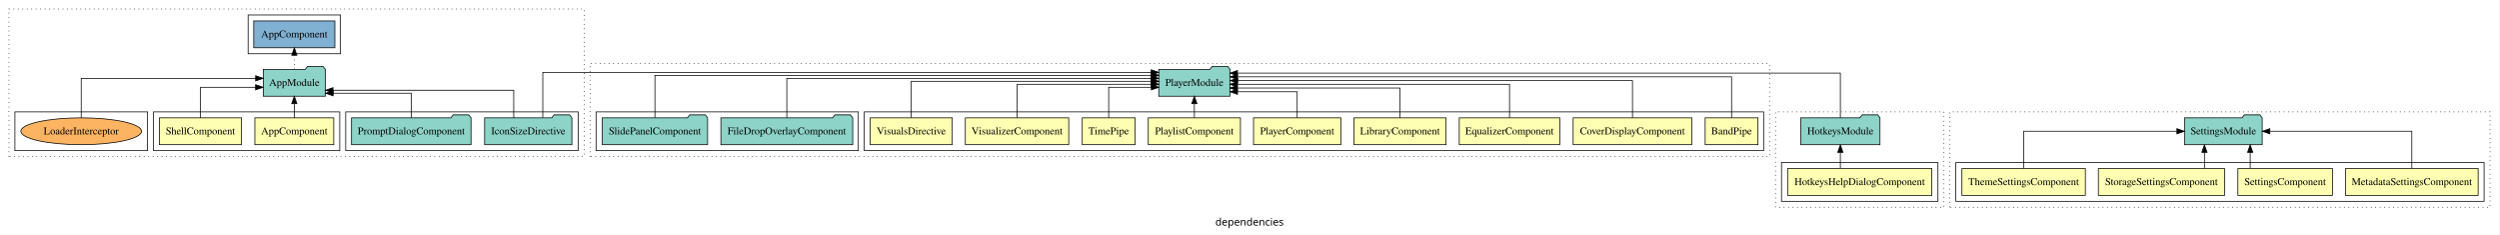
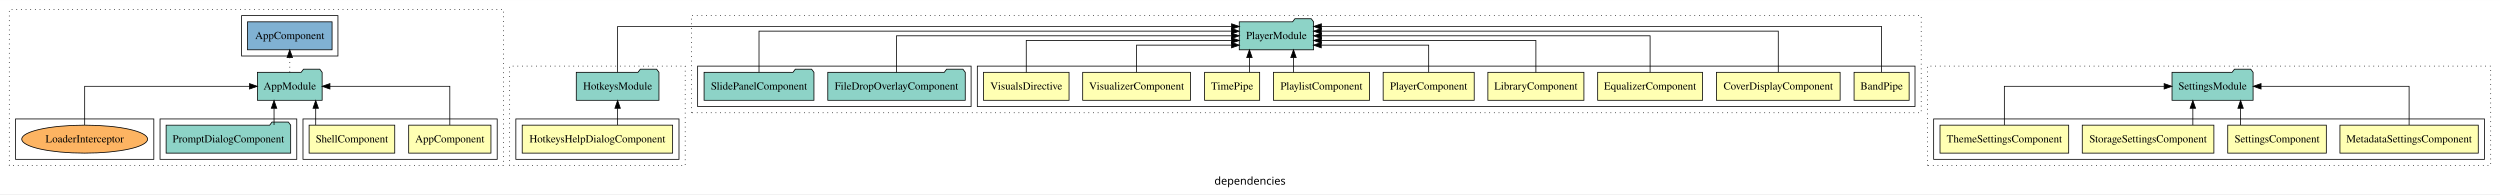
- <svg xmlns="http://www.w3.org/2000/svg" width="3354pt" height="315pt" viewBox="0.00 0.00 3354.00 314.80">
-   <g id="graph0" class="graph" transform="scale(1 1) rotate(0) translate(4 310.8)">
-     <polygon fill="white" stroke="transparent" points="-4,4 -4,-310.8 3350,-310.8 3350,4 -4,4" />
-     <text text-anchor="middle" x="1673" y="-8.2" font-family="sans-serif" font-size="14.00">dependencies</text>
+ <svg xmlns="http://www.w3.org/2000/svg" width="3218pt" height="250pt" viewBox="0.00 0.00 3218.00 249.80">
+   <g id="graph0" class="graph" transform="scale(1 1) rotate(0) translate(4 245.8)">
+     <polygon fill="white" stroke="transparent" points="-4,4 -4,-245.8 3214,-245.8 3214,4 -4,4" />
+     <text text-anchor="middle" x="1605" y="-8.2" font-family="sans-serif" font-size="14.00">dependencies</text>
    <g id="clust1" class="cluster">
-       <polygon fill="none" stroke="black" stroke-dasharray="1,5" points="8,-100.8 8,-298.8 780,-298.8 780,-100.8 8,-100.8" />
+       <polygon fill="none" stroke="black" stroke-dasharray="1,5" points="8,-32.8 8,-233.8 644,-233.8 644,-32.8 8,-32.8" />
    </g>
    <g id="clust2" class="cluster">
-       <polygon fill="none" stroke="black" points="202,-108.8 202,-160.8 452,-160.8 452,-108.8 202,-108.8" />
+       <polygon fill="none" stroke="black" points="386,-40.8 386,-92.8 636,-92.8 636,-40.8 386,-40.8" />
    </g>
    <g id="clust5" class="cluster">
-       <polygon fill="none" stroke="black" points="460,-108.8 460,-160.8 772,-160.8 772,-108.8 460,-108.8" />
+       <polygon fill="none" stroke="black" points="202,-40.8 202,-92.8 378,-92.8 378,-40.8 202,-40.8" />
    </g>
    <g id="clust7" class="cluster">
-       <polygon fill="none" stroke="black" points="329,-238.8 329,-290.8 453,-290.8 453,-238.8 329,-238.8" />
+       <polygon fill="none" stroke="black" points="307,-173.8 307,-225.8 431,-225.8 431,-173.8 307,-173.8" />
    </g>
    <g id="clust8" class="cluster">
-       <polygon fill="none" stroke="black" points="16,-108.8 16,-160.8 194,-160.8 194,-108.8 16,-108.8" />
+       <polygon fill="none" stroke="black" points="16,-40.8 16,-92.8 194,-92.8 194,-40.8 16,-40.8" />
    </g>
    <g id="clust9" class="cluster">
-       <polygon fill="none" stroke="black" stroke-dasharray="1,5" points="2379,-32.8 2379,-160.8 2605,-160.8 2605,-32.8 2379,-32.8" />
+       <polygon fill="none" stroke="black" stroke-dasharray="1,5" points="652,-32.8 652,-160.8 878,-160.8 878,-32.8 652,-32.8" />
    </g>
    <g id="clust10" class="cluster">
-       <polygon fill="none" stroke="black" points="2387,-40.8 2387,-92.8 2597,-92.8 2597,-40.8 2387,-40.8" />
+       <polygon fill="none" stroke="black" points="660,-40.8 660,-92.8 870,-92.8 870,-40.8 660,-40.8" />
    </g>
    <g id="clust16" class="cluster">
-       <polygon fill="none" stroke="black" stroke-dasharray="1,5" points="788,-100.8 788,-225.8 2371,-225.8 2371,-100.8 788,-100.8" />
+       <polygon fill="none" stroke="black" stroke-dasharray="1,5" points="886,-100.8 886,-225.8 2469,-225.8 2469,-100.8 886,-100.8" />
    </g>
    <g id="clust17" class="cluster">
-       <polygon fill="none" stroke="black" points="1156,-108.8 1156,-160.8 2363,-160.8 2363,-108.8 1156,-108.8" />
+       <polygon fill="none" stroke="black" points="1254,-108.8 1254,-160.8 2461,-160.8 2461,-108.8 1254,-108.8" />
    </g>
    <g id="clust27" class="cluster">
-       <polygon fill="none" stroke="black" points="796,-108.8 796,-160.8 1148,-160.8 1148,-108.8 796,-108.8" />
+       <polygon fill="none" stroke="black" points="894,-108.8 894,-160.8 1246,-160.8 1246,-108.8 894,-108.8" />
    </g>
    <g id="clust31" class="cluster">
-       <polygon fill="none" stroke="black" stroke-dasharray="1,5" points="2613,-32.8 2613,-160.8 3338,-160.8 3338,-32.8 2613,-32.8" />
+       <polygon fill="none" stroke="black" stroke-dasharray="1,5" points="2477,-32.8 2477,-160.8 3202,-160.8 3202,-32.8 2477,-32.8" />
    </g>
    <g id="clust32" class="cluster">
-       <polygon fill="none" stroke="black" points="2621,-40.8 2621,-92.8 3330,-92.8 3330,-40.8 2621,-40.8" />
+       <polygon fill="none" stroke="black" points="2485,-40.8 2485,-92.8 3194,-92.8 3194,-40.8 2485,-40.8" />
    </g>
    <g id="node1" class="node">
-       <polygon fill="#ffffb3" stroke="black" points="443.94,-152.8 338.06,-152.8 338.06,-116.8 443.94,-116.8 443.94,-152.8" />
-       <text text-anchor="middle" x="391" y="-130.6" font-family="Times,serif" font-size="14.00">AppComponent</text>
+       <polygon fill="#ffffb3" stroke="black" points="627.94,-84.8 522.06,-84.8 522.06,-48.8 627.94,-48.8 627.94,-84.8" />
+       <text text-anchor="middle" x="575" y="-62.6" font-family="Times,serif" font-size="14.00">AppComponent</text>
    </g>
    <g id="node3" class="node">
-       <polygon fill="#8dd3c7" stroke="black" points="432.66,-217.8 429.66,-221.8 408.66,-221.8 405.66,-217.8 349.34,-217.8 349.34,-181.8 432.66,-181.8 432.66,-217.8" />
-       <text text-anchor="middle" x="391" y="-195.6" font-family="Times,serif" font-size="14.00">AppModule</text>
+       <polygon fill="#8dd3c7" stroke="black" points="410.66,-152.8 407.66,-156.8 386.66,-156.8 383.66,-152.8 327.34,-152.8 327.34,-116.8 410.66,-116.8 410.66,-152.8" />
+       <text text-anchor="middle" x="369" y="-130.6" font-family="Times,serif" font-size="14.00">AppModule</text>
    </g>
    <g id="edge1" class="edge">
-       <path fill="none" stroke="black" d="M391,-152.91C391,-152.91 391,-171.79 391,-171.79" />
-       <polygon fill="black" stroke="black" points="387.5,-171.79 391,-181.79 394.5,-171.79 387.5,-171.79" />
+       <path fill="none" stroke="black" d="M575,-85.02C575,-105.17 575,-134.8 575,-134.8 575,-134.8 420.69,-134.8 420.69,-134.8" />
+       <polygon fill="black" stroke="black" points="420.69,-131.3 410.69,-134.8 420.69,-138.3 420.69,-131.3" />
    </g>
    <g id="node2" class="node">
-       <polygon fill="#ffffb3" stroke="black" points="320.11,-152.8 209.89,-152.8 209.89,-116.8 320.11,-116.8 320.11,-152.8" />
-       <text text-anchor="middle" x="265" y="-130.6" font-family="Times,serif" font-size="14.00">ShellComponent</text>
+       <polygon fill="#ffffb3" stroke="black" points="504.11,-84.8 393.89,-84.8 393.89,-48.8 504.11,-48.8 504.11,-84.8" />
+       <text text-anchor="middle" x="449" y="-62.6" font-family="Times,serif" font-size="14.00">ShellComponent</text>
    </g>
    <g id="edge2" class="edge">
-       <path fill="none" stroke="black" d="M265,-152.82C265,-170.17 265,-193.8 265,-193.8 265,-193.8 339.04,-193.8 339.04,-193.8" />
-       <polygon fill="black" stroke="black" points="339.04,-197.3 349.04,-193.8 339.04,-190.3 339.04,-197.3" />
+       <path fill="none" stroke="black" d="M402.39,-85.02C402.39,-85.02 402.39,-106.53 402.39,-106.53" />
+       <polygon fill="black" stroke="black" points="398.89,-106.53 402.39,-116.53 405.89,-106.53 398.89,-106.53" />
+     </g>
+     <g id="node5" class="node">
+       <polygon fill="#80b1d3" stroke="black" points="423.44,-217.8 314.56,-217.8 314.56,-181.8 423.44,-181.8 423.44,-217.8" />
+       <text text-anchor="middle" x="369" y="-195.6" font-family="Times,serif" font-size="14.00">AppComponent </text>
+     </g>
+     <g id="edge4" class="edge">
+       <path fill="none" stroke="black" stroke-dasharray="1,5" d="M369,-152.91C369,-152.91 369,-171.79 369,-171.79" />
+       <polygon fill="black" stroke="black" points="365.5,-171.79 369,-181.79 372.5,-171.79 365.5,-171.79" />
+     </g>
+     <g id="node4" class="node">
+       <polygon fill="#8dd3c7" stroke="black" points="370.16,-84.8 367.16,-88.8 346.16,-88.8 343.16,-84.8 209.84,-84.8 209.84,-48.8 370.16,-48.8 370.16,-84.8" />
+       <text text-anchor="middle" x="290" y="-62.6" font-family="Times,serif" font-size="14.00">PromptDialogComponent</text>
+     </g>
+     <g id="edge3" class="edge">
+       <path fill="none" stroke="black" d="M348.75,-85.02C348.75,-85.02 348.75,-106.53 348.75,-106.53" />
+       <polygon fill="black" stroke="black" points="345.25,-106.53 348.75,-116.53 352.25,-106.53 345.25,-106.53" />
    </g>
    <g id="node6" class="node">
-       <polygon fill="#80b1d3" stroke="black" points="445.44,-282.8 336.56,-282.8 336.56,-246.8 445.44,-246.8 445.44,-282.8" />
-       <text text-anchor="middle" x="391" y="-260.6" font-family="Times,serif" font-size="14.00">AppComponent </text>
+       <ellipse fill="#fdb462" stroke="black" cx="105" cy="-66.8" rx="80.98" ry="18" />
+       <text text-anchor="middle" x="105" y="-62.6" font-family="Times,serif" font-size="14.00">LoaderInterceptor</text>
    </g>
    <g id="edge5" class="edge">
-       <path fill="none" stroke="black" stroke-dasharray="1,5" d="M391,-217.91C391,-217.91 391,-236.79 391,-236.79" />
-       <polygon fill="black" stroke="black" points="387.5,-236.79 391,-246.79 394.5,-236.79 387.5,-236.79" />
-     </g>
-     <g id="node4" class="node">
-       <polygon fill="#8dd3c7" stroke="black" points="763.56,-152.8 760.56,-156.8 739.56,-156.8 736.56,-152.8 646.44,-152.8 646.44,-116.8 763.56,-116.8 763.56,-152.8" />
-       <text text-anchor="middle" x="705" y="-130.6" font-family="Times,serif" font-size="14.00">IconSizeDirective</text>
-     </g>
-     <g id="edge3" class="edge">
-       <path fill="none" stroke="black" d="M685.49,-152.81C685.49,-168.85 685.49,-189.8 685.49,-189.8 685.49,-189.8 442.88,-189.8 442.88,-189.8" />
-       <polygon fill="black" stroke="black" points="442.88,-186.3 432.88,-189.8 442.88,-193.3 442.88,-186.3" />
+       <path fill="none" stroke="black" d="M105,-85.02C105,-105.17 105,-134.8 105,-134.8 105,-134.8 317.17,-134.8 317.17,-134.8" />
+       <polygon fill="black" stroke="black" points="317.17,-138.3 327.17,-134.8 317.17,-131.3 317.17,-138.3" />
+     </g>
+     <g id="node7" class="node">
+       <polygon fill="#ffffb3" stroke="black" points="861.81,-84.8 668.19,-84.8 668.19,-48.8 861.81,-48.8 861.81,-84.8" />
+       <text text-anchor="middle" x="765" y="-62.6" font-family="Times,serif" font-size="14.00">HotkeysHelpDialogComponent</text>
+     </g>
+     <g id="node8" class="node">
+       <polygon fill="#8dd3c7" stroke="black" points="844.21,-152.8 841.21,-156.8 820.21,-156.8 817.21,-152.8 737.79,-152.8 737.79,-116.8 844.21,-116.8 844.21,-152.8" />
+       <text text-anchor="middle" x="791" y="-130.6" font-family="Times,serif" font-size="14.00">HotkeysModule</text>
+     </g>
+     <g id="edge6" class="edge">
+       <path fill="none" stroke="black" d="M791,-85.02C791,-85.02 791,-106.53 791,-106.53" />
+       <polygon fill="black" stroke="black" points="787.5,-106.53 791,-116.53 794.5,-106.53 787.5,-106.53" />
+     </g>
+     <g id="node18" class="node">
+       <polygon fill="#8dd3c7" stroke="black" points="1686.82,-217.8 1683.82,-221.8 1662.82,-221.8 1659.82,-217.8 1591.18,-217.8 1591.18,-181.8 1686.82,-181.8 1686.82,-217.8" />
+       <text text-anchor="middle" x="1639" y="-195.6" font-family="Times,serif" font-size="14.00">PlayerModule</text>
+     </g>
+     <g id="edge17" class="edge">
+       <path fill="none" stroke="black" d="M791,-153.05C791,-175.82 791,-211.8 791,-211.8 791,-211.8 1581.28,-211.8 1581.28,-211.8" />
+       <polygon fill="black" stroke="black" points="1581.28,-215.3 1591.28,-211.8 1581.28,-208.3 1581.28,-215.3" />
+     </g>
+     <g id="node9" class="node">
+       <polygon fill="#ffffb3" stroke="black" points="2453.44,-152.8 2382.56,-152.8 2382.56,-116.8 2453.44,-116.8 2453.44,-152.8" />
+       <text text-anchor="middle" x="2418" y="-130.6" font-family="Times,serif" font-size="14.00">BandPipe</text>
+     </g>
+     <g id="edge7" class="edge">
+       <path fill="none" stroke="black" d="M2418,-153.05C2418,-175.82 2418,-211.8 2418,-211.8 2418,-211.8 1696.85,-211.8 1696.85,-211.8" />
+       <polygon fill="black" stroke="black" points="1696.85,-208.3 1686.85,-211.8 1696.85,-215.3 1696.85,-208.3" />
+     </g>
+     <g id="node10" class="node">
+       <polygon fill="#ffffb3" stroke="black" points="2364.6,-152.8 2205.4,-152.8 2205.4,-116.8 2364.6,-116.8 2364.6,-152.8" />
+       <text text-anchor="middle" x="2285" y="-130.6" font-family="Times,serif" font-size="14.00">CoverDisplayComponent</text>
+     </g>
+     <g id="edge8" class="edge">
+       <path fill="none" stroke="black" d="M2285,-153.08C2285,-174.12 2285,-205.8 2285,-205.8 2285,-205.8 1696.76,-205.8 1696.76,-205.8" />
+       <polygon fill="black" stroke="black" points="1696.76,-202.3 1686.76,-205.8 1696.76,-209.3 1696.76,-202.3" />
+     </g>
+     <g id="node11" class="node">
+       <polygon fill="#ffffb3" stroke="black" points="2187.47,-152.8 2052.53,-152.8 2052.53,-116.8 2187.47,-116.8 2187.47,-152.8" />
+       <text text-anchor="middle" x="2120" y="-130.6" font-family="Times,serif" font-size="14.00">EqualizerComponent</text>
+     </g>
+     <g id="edge9" class="edge">
+       <path fill="none" stroke="black" d="M2120,-152.91C2120,-172.14 2120,-199.8 2120,-199.8 2120,-199.8 1696.88,-199.8 1696.88,-199.8" />
+       <polygon fill="black" stroke="black" points="1696.88,-196.3 1686.88,-199.8 1696.88,-203.3 1696.88,-196.3" />
+     </g>
+     <g id="node12" class="node">
+       <polygon fill="#ffffb3" stroke="black" points="2034.81,-152.8 1911.19,-152.8 1911.19,-116.8 2034.81,-116.8 2034.81,-152.8" />
+       <text text-anchor="middle" x="1973" y="-130.6" font-family="Times,serif" font-size="14.00">LibraryComponent</text>
+     </g>
+     <g id="edge10" class="edge">
+       <path fill="none" stroke="black" d="M1973,-152.82C1973,-170.17 1973,-193.8 1973,-193.8 1973,-193.8 1696.85,-193.8 1696.85,-193.8" />
+       <polygon fill="black" stroke="black" points="1696.85,-190.3 1686.85,-193.8 1696.85,-197.3 1696.85,-190.3" />
+     </g>
+     <g id="node13" class="node">
+       <polygon fill="#ffffb3" stroke="black" points="1893.6,-152.8 1776.4,-152.8 1776.4,-116.8 1893.6,-116.8 1893.6,-152.8" />
+       <text text-anchor="middle" x="1835" y="-130.6" font-family="Times,serif" font-size="14.00">PlayerComponent</text>
+     </g>
+     <g id="edge11" class="edge">
+       <path fill="none" stroke="black" d="M1835,-153.04C1835,-168.37 1835,-187.8 1835,-187.8 1835,-187.8 1696.7,-187.8 1696.7,-187.8" />
+       <polygon fill="black" stroke="black" points="1696.7,-184.3 1686.7,-187.8 1696.7,-191.3 1696.7,-184.3" />
+     </g>
+     <g id="node14" class="node">
+       <polygon fill="#ffffb3" stroke="black" points="1758.84,-152.8 1635.16,-152.8 1635.16,-116.8 1758.84,-116.8 1758.84,-152.8" />
+       <text text-anchor="middle" x="1697" y="-130.6" font-family="Times,serif" font-size="14.00">PlaylistComponent</text>
+     </g>
+     <g id="edge12" class="edge">
+       <path fill="none" stroke="black" d="M1660.99,-152.91C1660.99,-152.91 1660.99,-171.79 1660.99,-171.79" />
+       <polygon fill="black" stroke="black" points="1657.49,-171.79 1660.99,-181.79 1664.49,-171.79 1657.49,-171.79" />
+     </g>
+     <g id="node15" class="node">
+       <polygon fill="#ffffb3" stroke="black" points="1617.44,-152.8 1546.56,-152.8 1546.56,-116.8 1617.44,-116.8 1617.44,-152.8" />
+       <text text-anchor="middle" x="1582" y="-130.6" font-family="Times,serif" font-size="14.00">TimePipe</text>
+     </g>
+     <g id="edge13" class="edge">
+       <path fill="none" stroke="black" d="M1604.28,-152.91C1604.28,-152.91 1604.28,-171.79 1604.28,-171.79" />
+       <polygon fill="black" stroke="black" points="1600.78,-171.79 1604.28,-181.79 1607.78,-171.79 1600.78,-171.79" />
+     </g>
+     <g id="node16" class="node">
+       <polygon fill="#ffffb3" stroke="black" points="1528.36,-152.8 1389.64,-152.8 1389.64,-116.8 1528.36,-116.8 1528.36,-152.8" />
+       <text text-anchor="middle" x="1459" y="-130.6" font-family="Times,serif" font-size="14.00">VisualizerComponent</text>
+     </g>
+     <g id="edge14" class="edge">
+       <path fill="none" stroke="black" d="M1459,-153.04C1459,-168.37 1459,-187.8 1459,-187.8 1459,-187.8 1581.24,-187.8 1581.24,-187.8" />
+       <polygon fill="black" stroke="black" points="1581.24,-191.3 1591.24,-187.8 1581.24,-184.3 1581.24,-191.3" />
+     </g>
+     <g id="node17" class="node">
+       <polygon fill="#ffffb3" stroke="black" points="1372.08,-152.8 1261.92,-152.8 1261.92,-116.8 1372.08,-116.8 1372.08,-152.8" />
+       <text text-anchor="middle" x="1317" y="-130.6" font-family="Times,serif" font-size="14.00">VisualsDirective</text>
+     </g>
+     <g id="edge15" class="edge">
+       <path fill="none" stroke="black" d="M1317,-152.82C1317,-170.17 1317,-193.8 1317,-193.8 1317,-193.8 1581.14,-193.8 1581.14,-193.8" />
+       <polygon fill="black" stroke="black" points="1581.14,-197.3 1591.14,-193.8 1581.14,-190.3 1581.14,-197.3" />
    </g>
    <g id="node19" class="node">
-       <polygon fill="#8dd3c7" stroke="black" points="1646.82,-217.8 1643.82,-221.8 1622.82,-221.8 1619.82,-217.8 1551.18,-217.8 1551.18,-181.8 1646.82,-181.8 1646.82,-217.8" />
-       <text text-anchor="middle" x="1599" y="-195.6" font-family="Times,serif" font-size="14.00">PlayerModule</text>
+       <polygon fill="#8dd3c7" stroke="black" points="1238.47,-152.8 1235.47,-156.8 1214.47,-156.8 1211.47,-152.8 1061.53,-152.8 1061.53,-116.8 1238.47,-116.8 1238.47,-152.8" />
+       <text text-anchor="middle" x="1150" y="-130.6" font-family="Times,serif" font-size="14.00">FileDropOverlayComponent</text>
+     </g>
+     <g id="edge16" class="edge">
+       <path fill="none" stroke="black" d="M1150,-152.91C1150,-172.14 1150,-199.8 1150,-199.8 1150,-199.8 1581.22,-199.8 1581.22,-199.8" />
+       <polygon fill="black" stroke="black" points="1581.22,-203.3 1591.22,-199.8 1581.22,-196.3 1581.22,-203.3" />
+     </g>
+     <g id="node20" class="node">
+       <polygon fill="#8dd3c7" stroke="black" points="1043.71,-152.8 1040.71,-156.8 1019.71,-156.8 1016.71,-152.8 902.29,-152.8 902.29,-116.8 1043.71,-116.8 1043.71,-152.8" />
+       <text text-anchor="middle" x="973" y="-130.6" font-family="Times,serif" font-size="14.00">SlidePanelComponent</text>
+     </g>
+     <g id="edge18" class="edge">
+       <path fill="none" stroke="black" d="M973,-153.08C973,-174.12 973,-205.8 973,-205.8 973,-205.8 1581.1,-205.8 1581.1,-205.8" />
+       <polygon fill="black" stroke="black" points="1581.1,-209.3 1591.1,-205.8 1581.1,-202.3 1581.1,-209.3" />
+     </g>
+     <g id="node21" class="node">
+       <polygon fill="#ffffb3" stroke="black" points="3186.03,-84.8 3007.97,-84.8 3007.97,-48.8 3186.03,-48.8 3186.03,-84.8" />
+       <text text-anchor="middle" x="3097" y="-62.6" font-family="Times,serif" font-size="14.00">MetadataSettingsComponent</text>
+     </g>
+     <g id="node25" class="node">
+       <polygon fill="#8dd3c7" stroke="black" points="2896.17,-152.8 2893.17,-156.8 2872.17,-156.8 2869.17,-152.8 2791.83,-152.8 2791.83,-116.8 2896.17,-116.8 2896.17,-152.8" />
+       <text text-anchor="middle" x="2844" y="-130.6" font-family="Times,serif" font-size="14.00">SettingsModule</text>
    </g>
    <g id="edge19" class="edge">
-       <path fill="none" stroke="black" d="M724.51,-153.12C724.51,-176.46 724.51,-213.8 724.51,-213.8 724.51,-213.8 1541.05,-213.8 1541.05,-213.8" />
-       <polygon fill="black" stroke="black" points="1541.05,-217.3 1551.05,-213.8 1541.05,-210.3 1541.05,-217.3" />
-     </g>
-     <g id="node5" class="node">
-       <polygon fill="#8dd3c7" stroke="black" points="628.16,-152.8 625.16,-156.8 604.16,-156.8 601.16,-152.8 467.84,-152.8 467.84,-116.8 628.16,-116.8 628.16,-152.8" />
-       <text text-anchor="middle" x="548" y="-130.6" font-family="Times,serif" font-size="14.00">PromptDialogComponent</text>
-     </g>
-     <g id="edge4" class="edge">
-       <path fill="none" stroke="black" d="M548,-152.92C548,-167.58 548,-185.8 548,-185.8 548,-185.8 443.07,-185.8 443.07,-185.8" />
-       <polygon fill="black" stroke="black" points="443.07,-182.3 433.07,-185.8 443.07,-189.3 443.07,-182.3" />
-     </g>
-     <g id="node7" class="node">
-       <ellipse fill="#fdb462" stroke="black" cx="105" cy="-134.8" rx="80.98" ry="18" />
-       <text text-anchor="middle" x="105" y="-130.6" font-family="Times,serif" font-size="14.00">LoaderInterceptor</text>
-     </g>
-     <g id="edge6" class="edge">
-       <path fill="none" stroke="black" d="M105,-153.08C105,-174.12 105,-205.8 105,-205.8 105,-205.8 339.11,-205.8 339.11,-205.8" />
-       <polygon fill="black" stroke="black" points="339.11,-209.3 349.11,-205.8 339.11,-202.3 339.11,-209.3" />
-     </g>
-     <g id="node8" class="node">
-       <polygon fill="#ffffb3" stroke="black" points="2588.81,-84.8 2395.19,-84.8 2395.19,-48.8 2588.81,-48.8 2588.81,-84.8" />
-       <text text-anchor="middle" x="2492" y="-62.6" font-family="Times,serif" font-size="14.00">HotkeysHelpDialogComponent</text>
-     </g>
-     <g id="node9" class="node">
-       <polygon fill="#8dd3c7" stroke="black" points="2519.21,-152.8 2516.21,-156.8 2495.21,-156.8 2492.21,-152.8 2412.79,-152.8 2412.79,-116.8 2519.21,-116.8 2519.21,-152.8" />
-       <text text-anchor="middle" x="2466" y="-130.6" font-family="Times,serif" font-size="14.00">HotkeysModule</text>
-     </g>
-     <g id="edge7" class="edge">
-       <path fill="none" stroke="black" d="M2466,-85.02C2466,-85.02 2466,-106.53 2466,-106.53" />
-       <polygon fill="black" stroke="black" points="2462.5,-106.53 2466,-116.53 2469.5,-106.53 2462.5,-106.53" />
-     </g>
-     <g id="edge18" class="edge">
-       <path fill="none" stroke="black" d="M2466,-152.89C2466,-175.93 2466,-212.8 2466,-212.8 2466,-212.8 1656.85,-212.8 1656.85,-212.8" />
-       <polygon fill="black" stroke="black" points="1656.85,-209.3 1646.85,-212.8 1656.85,-216.3 1656.85,-209.3" />
-     </g>
-     <g id="node10" class="node">
-       <polygon fill="#ffffb3" stroke="black" points="2355.44,-152.8 2284.56,-152.8 2284.56,-116.8 2355.44,-116.8 2355.44,-152.8" />
-       <text text-anchor="middle" x="2320" y="-130.6" font-family="Times,serif" font-size="14.00">BandPipe</text>
-     </g>
-     <g id="edge8" class="edge">
-       <path fill="none" stroke="black" d="M2320,-152.84C2320,-174.46 2320,-207.8 2320,-207.8 2320,-207.8 1656.87,-207.8 1656.87,-207.8" />
-       <polygon fill="black" stroke="black" points="1656.87,-204.3 1646.87,-207.8 1656.87,-211.3 1656.87,-204.3" />
-     </g>
-     <g id="node11" class="node">
-       <polygon fill="#ffffb3" stroke="black" points="2266.6,-152.8 2107.4,-152.8 2107.4,-116.8 2266.6,-116.8 2266.6,-152.8" />
-       <text text-anchor="middle" x="2187" y="-130.6" font-family="Times,serif" font-size="14.00">CoverDisplayComponent</text>
-     </g>
-     <g id="edge9" class="edge">
-       <path fill="none" stroke="black" d="M2187,-153.02C2187,-173.17 2187,-202.8 2187,-202.8 2187,-202.8 1657.12,-202.8 1657.12,-202.8" />
-       <polygon fill="black" stroke="black" points="1657.12,-199.3 1647.12,-202.8 1657.12,-206.3 1657.12,-199.3" />
-     </g>
-     <g id="node12" class="node">
-       <polygon fill="#ffffb3" stroke="black" points="2089.47,-152.8 1954.53,-152.8 1954.53,-116.8 2089.47,-116.8 2089.47,-152.8" />
-       <text text-anchor="middle" x="2022" y="-130.6" font-family="Times,serif" font-size="14.00">EqualizerComponent</text>
-     </g>
-     <g id="edge10" class="edge">
-       <path fill="none" stroke="black" d="M2022,-153.02C2022,-171.63 2022,-197.8 2022,-197.8 2022,-197.8 1656.7,-197.8 1656.7,-197.8" />
-       <polygon fill="black" stroke="black" points="1656.7,-194.3 1646.7,-197.8 1656.7,-201.3 1656.7,-194.3" />
-     </g>
-     <g id="node13" class="node">
-       <polygon fill="#ffffb3" stroke="black" points="1936.81,-152.8 1813.19,-152.8 1813.19,-116.8 1936.81,-116.8 1936.81,-152.8" />
-       <text text-anchor="middle" x="1875" y="-130.6" font-family="Times,serif" font-size="14.00">LibraryComponent</text>
-     </g>
-     <g id="edge11" class="edge">
-       <path fill="none" stroke="black" d="M1875,-152.83C1875,-169.86 1875,-192.8 1875,-192.8 1875,-192.8 1656.76,-192.8 1656.76,-192.8" />
-       <polygon fill="black" stroke="black" points="1656.76,-189.3 1646.76,-192.8 1656.76,-196.3 1656.76,-189.3" />
-     </g>
-     <g id="node14" class="node">
-       <polygon fill="#ffffb3" stroke="black" points="1795.6,-152.8 1678.4,-152.8 1678.4,-116.8 1795.6,-116.8 1795.6,-152.8" />
-       <text text-anchor="middle" x="1737" y="-130.6" font-family="Times,serif" font-size="14.00">PlayerComponent</text>
-     </g>
-     <g id="edge12" class="edge">
-       <path fill="none" stroke="black" d="M1737,-153.04C1737,-168.37 1737,-187.8 1737,-187.8 1737,-187.8 1656.88,-187.8 1656.88,-187.8" />
-       <polygon fill="black" stroke="black" points="1656.88,-184.3 1646.88,-187.8 1656.88,-191.3 1656.88,-184.3" />
-     </g>
-     <g id="node15" class="node">
-       <polygon fill="#ffffb3" stroke="black" points="1660.84,-152.8 1537.16,-152.8 1537.16,-116.8 1660.84,-116.8 1660.84,-152.8" />
-       <text text-anchor="middle" x="1599" y="-130.6" font-family="Times,serif" font-size="14.00">PlaylistComponent</text>
-     </g>
-     <g id="edge13" class="edge">
-       <path fill="none" stroke="black" d="M1599,-152.91C1599,-152.91 1599,-171.79 1599,-171.79" />
-       <polygon fill="black" stroke="black" points="1595.5,-171.79 1599,-181.79 1602.5,-171.79 1595.5,-171.79" />
-     </g>
-     <g id="node16" class="node">
-       <polygon fill="#ffffb3" stroke="black" points="1519.44,-152.8 1448.56,-152.8 1448.56,-116.8 1519.44,-116.8 1519.44,-152.8" />
-       <text text-anchor="middle" x="1484" y="-130.6" font-family="Times,serif" font-size="14.00">TimePipe</text>
-     </g>
-     <g id="edge14" class="edge">
-       <path fill="none" stroke="black" d="M1484,-152.82C1484,-170.17 1484,-193.8 1484,-193.8 1484,-193.8 1541.23,-193.8 1541.23,-193.8" />
-       <polygon fill="black" stroke="black" points="1541.23,-197.3 1551.23,-193.8 1541.23,-190.3 1541.23,-197.3" />
-     </g>
-     <g id="node17" class="node">
-       <polygon fill="#ffffb3" stroke="black" points="1430.36,-152.8 1291.64,-152.8 1291.64,-116.8 1430.36,-116.8 1430.36,-152.8" />
-       <text text-anchor="middle" x="1361" y="-130.6" font-family="Times,serif" font-size="14.00">VisualizerComponent</text>
-     </g>
-     <g id="edge15" class="edge">
-       <path fill="none" stroke="black" d="M1361,-153.02C1361,-171.63 1361,-197.8 1361,-197.8 1361,-197.8 1541.12,-197.8 1541.12,-197.8" />
-       <polygon fill="black" stroke="black" points="1541.12,-201.3 1551.12,-197.8 1541.12,-194.3 1541.12,-201.3" />
-     </g>
-     <g id="node18" class="node">
-       <polygon fill="#ffffb3" stroke="black" points="1274.08,-152.8 1163.92,-152.8 1163.92,-116.8 1274.08,-116.8 1274.08,-152.8" />
-       <text text-anchor="middle" x="1219" y="-130.6" font-family="Times,serif" font-size="14.00">VisualsDirective</text>
-     </g>
-     <g id="edge16" class="edge">
-       <path fill="none" stroke="black" d="M1219,-153.11C1219,-172.95 1219,-201.8 1219,-201.8 1219,-201.8 1541.26,-201.8 1541.26,-201.8" />
-       <polygon fill="black" stroke="black" points="1541.26,-205.3 1551.26,-201.8 1541.26,-198.3 1541.26,-205.3" />
-     </g>
-     <g id="node20" class="node">
-       <polygon fill="#8dd3c7" stroke="black" points="1140.47,-152.8 1137.47,-156.8 1116.47,-156.8 1113.47,-152.8 963.53,-152.8 963.53,-116.8 1140.47,-116.8 1140.47,-152.8" />
-       <text text-anchor="middle" x="1052" y="-130.6" font-family="Times,serif" font-size="14.00">FileDropOverlayComponent</text>
-     </g>
-     <g id="edge17" class="edge">
-       <path fill="none" stroke="black" d="M1052,-153.08C1052,-174.12 1052,-205.8 1052,-205.8 1052,-205.8 1540.94,-205.8 1540.94,-205.8" />
-       <polygon fill="black" stroke="black" points="1540.94,-209.3 1550.94,-205.8 1540.94,-202.3 1540.94,-209.3" />
-     </g>
-     <g id="node21" class="node">
-       <polygon fill="#8dd3c7" stroke="black" points="945.71,-152.8 942.71,-156.8 921.71,-156.8 918.71,-152.8 804.29,-152.8 804.29,-116.8 945.71,-116.8 945.71,-152.8" />
-       <text text-anchor="middle" x="875" y="-130.6" font-family="Times,serif" font-size="14.00">SlidePanelComponent</text>
+       <path fill="none" stroke="black" d="M3097,-85.02C3097,-105.17 3097,-134.8 3097,-134.8 3097,-134.8 2906.42,-134.8 2906.42,-134.8" />
+       <polygon fill="black" stroke="black" points="2906.42,-131.3 2896.42,-134.8 2906.42,-138.3 2906.42,-131.3" />
+     </g>
+     <g id="node22" class="node">
+       <polygon fill="#ffffb3" stroke="black" points="2990.45,-84.8 2863.55,-84.8 2863.55,-48.8 2990.45,-48.8 2990.45,-84.8" />
+       <text text-anchor="middle" x="2927" y="-62.6" font-family="Times,serif" font-size="14.00">SettingsComponent</text>
    </g>
    <g id="edge20" class="edge">
-       <path fill="none" stroke="black" d="M875,-152.96C875,-175.15 875,-209.8 875,-209.8 875,-209.8 1541.22,-209.8 1541.22,-209.8" />
-       <polygon fill="black" stroke="black" points="1541.22,-213.3 1551.22,-209.8 1541.22,-206.3 1541.22,-213.3" />
-     </g>
-     <g id="node22" class="node">
-       <polygon fill="#ffffb3" stroke="black" points="3322.03,-84.8 3143.97,-84.8 3143.97,-48.8 3322.03,-48.8 3322.03,-84.8" />
-       <text text-anchor="middle" x="3233" y="-62.6" font-family="Times,serif" font-size="14.00">MetadataSettingsComponent</text>
-     </g>
-     <g id="node26" class="node">
-       <polygon fill="#8dd3c7" stroke="black" points="3032.17,-152.8 3029.17,-156.8 3008.17,-156.8 3005.17,-152.8 2927.83,-152.8 2927.83,-116.8 3032.17,-116.8 3032.17,-152.8" />
-       <text text-anchor="middle" x="2980" y="-130.6" font-family="Times,serif" font-size="14.00">SettingsModule</text>
+       <path fill="none" stroke="black" d="M2880.06,-85.02C2880.06,-85.02 2880.06,-106.53 2880.06,-106.53" />
+       <polygon fill="black" stroke="black" points="2876.56,-106.53 2880.06,-116.53 2883.56,-106.53 2876.56,-106.53" />
+     </g>
+     <g id="node23" class="node">
+       <polygon fill="#ffffb3" stroke="black" points="2845.71,-84.8 2676.29,-84.8 2676.29,-48.8 2845.71,-48.8 2845.71,-84.8" />
+       <text text-anchor="middle" x="2761" y="-62.6" font-family="Times,serif" font-size="14.00">StorageSettingsComponent</text>
    </g>
    <g id="edge21" class="edge">
-       <path fill="none" stroke="black" d="M3233,-85.02C3233,-105.17 3233,-134.8 3233,-134.8 3233,-134.8 3042.42,-134.8 3042.42,-134.8" />
-       <polygon fill="black" stroke="black" points="3042.42,-131.3 3032.42,-134.8 3042.42,-138.3 3042.42,-131.3" />
-     </g>
-     <g id="node23" class="node">
-       <polygon fill="#ffffb3" stroke="black" points="3126.45,-84.8 2999.55,-84.8 2999.55,-48.8 3126.45,-48.8 3126.45,-84.8" />
-       <text text-anchor="middle" x="3063" y="-62.6" font-family="Times,serif" font-size="14.00">SettingsComponent</text>
+       <path fill="none" stroke="black" d="M2818.64,-85.02C2818.64,-85.02 2818.64,-106.53 2818.64,-106.53" />
+       <polygon fill="black" stroke="black" points="2815.14,-106.53 2818.64,-116.53 2822.14,-106.53 2815.14,-106.53" />
+     </g>
+     <g id="node24" class="node">
+       <polygon fill="#ffffb3" stroke="black" points="2658.82,-84.8 2493.18,-84.8 2493.18,-48.8 2658.82,-48.8 2658.82,-84.8" />
+       <text text-anchor="middle" x="2576" y="-62.6" font-family="Times,serif" font-size="14.00">ThemeSettingsComponent</text>
    </g>
    <g id="edge22" class="edge">
-       <path fill="none" stroke="black" d="M3016.06,-85.02C3016.06,-85.02 3016.06,-106.53 3016.06,-106.53" />
-       <polygon fill="black" stroke="black" points="3012.56,-106.53 3016.06,-116.53 3019.56,-106.53 3012.56,-106.53" />
-     </g>
-     <g id="node24" class="node">
-       <polygon fill="#ffffb3" stroke="black" points="2981.71,-84.8 2812.29,-84.8 2812.29,-48.8 2981.71,-48.8 2981.71,-84.8" />
-       <text text-anchor="middle" x="2897" y="-62.6" font-family="Times,serif" font-size="14.00">StorageSettingsComponent</text>
-     </g>
-     <g id="edge23" class="edge">
-       <path fill="none" stroke="black" d="M2954.64,-85.02C2954.64,-85.02 2954.64,-106.53 2954.64,-106.53" />
-       <polygon fill="black" stroke="black" points="2951.14,-106.53 2954.64,-116.53 2958.14,-106.53 2951.14,-106.53" />
-     </g>
-     <g id="node25" class="node">
-       <polygon fill="#ffffb3" stroke="black" points="2794.82,-84.8 2629.18,-84.8 2629.18,-48.8 2794.82,-48.8 2794.82,-84.8" />
-       <text text-anchor="middle" x="2712" y="-62.6" font-family="Times,serif" font-size="14.00">ThemeSettingsComponent</text>
-     </g>
-     <g id="edge24" class="edge">
-       <path fill="none" stroke="black" d="M2712,-85.02C2712,-105.17 2712,-134.8 2712,-134.8 2712,-134.8 2917.69,-134.8 2917.69,-134.8" />
-       <polygon fill="black" stroke="black" points="2917.69,-138.3 2927.69,-134.8 2917.69,-131.3 2917.69,-138.3" />
+       <path fill="none" stroke="black" d="M2576,-85.02C2576,-105.17 2576,-134.8 2576,-134.8 2576,-134.8 2781.69,-134.8 2781.69,-134.8" />
+       <polygon fill="black" stroke="black" points="2781.69,-138.3 2791.69,-134.8 2781.69,-131.3 2781.69,-138.3" />
    </g>
  </g>
</svg>
